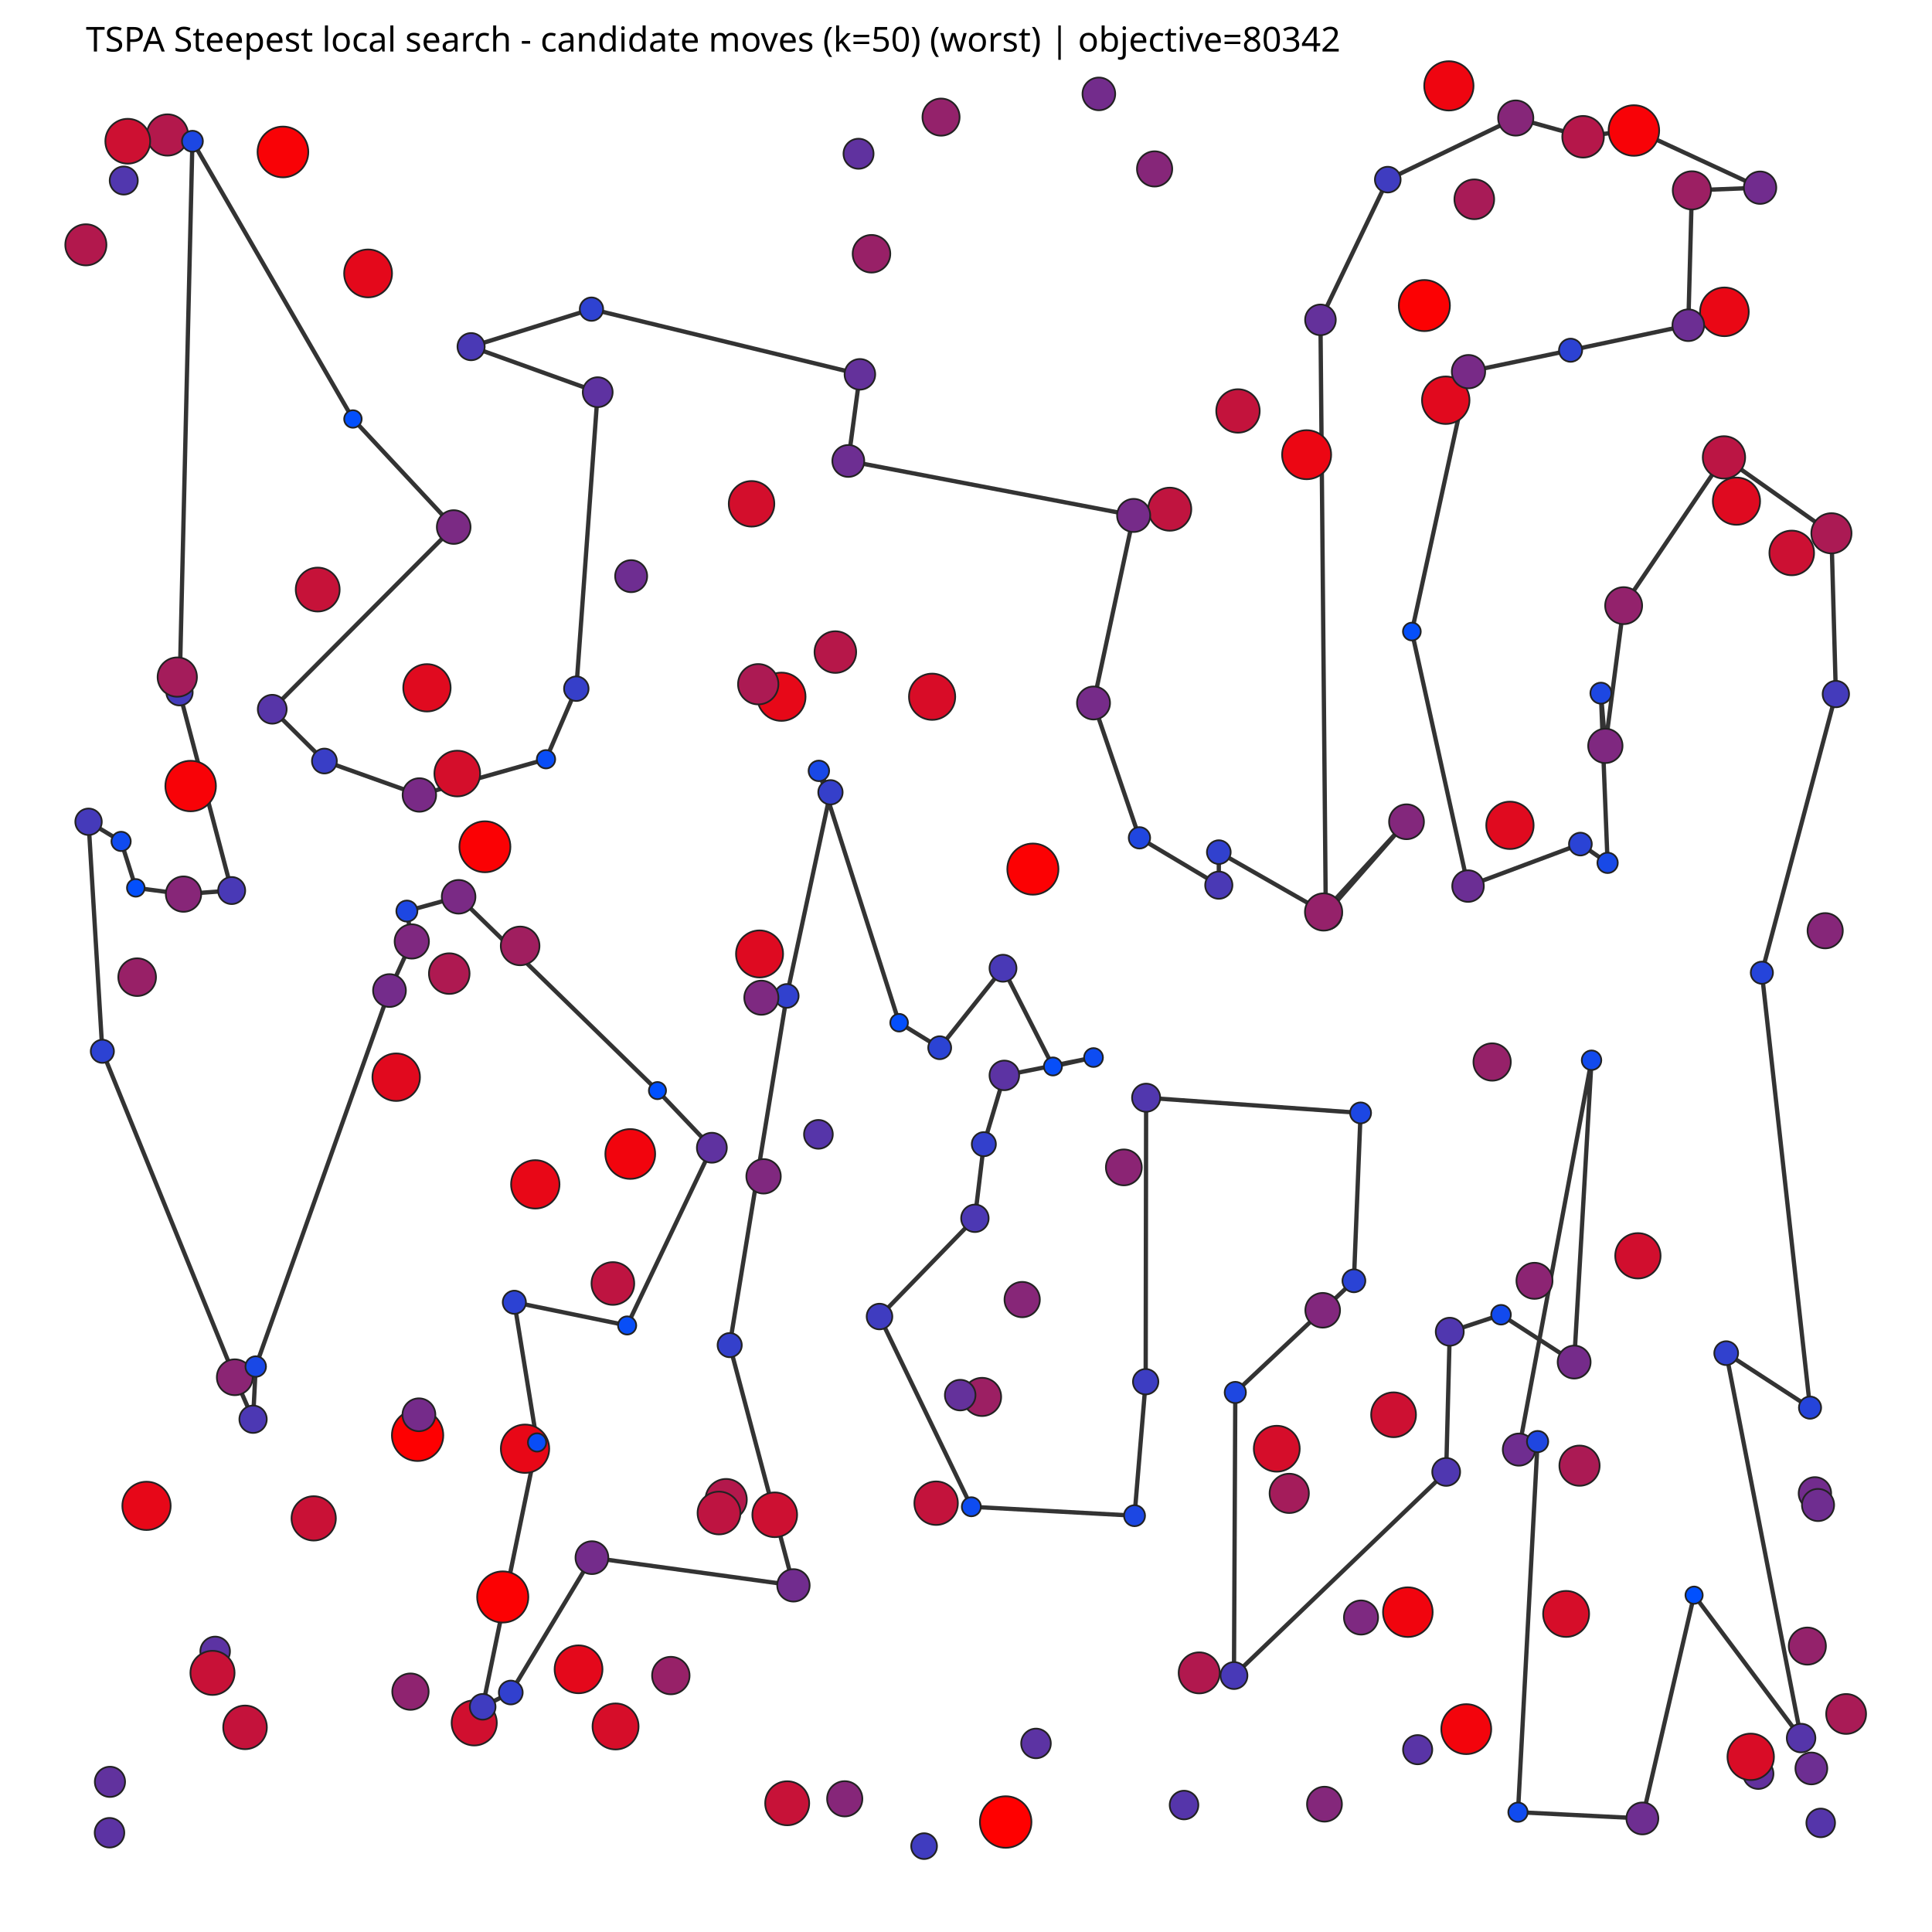
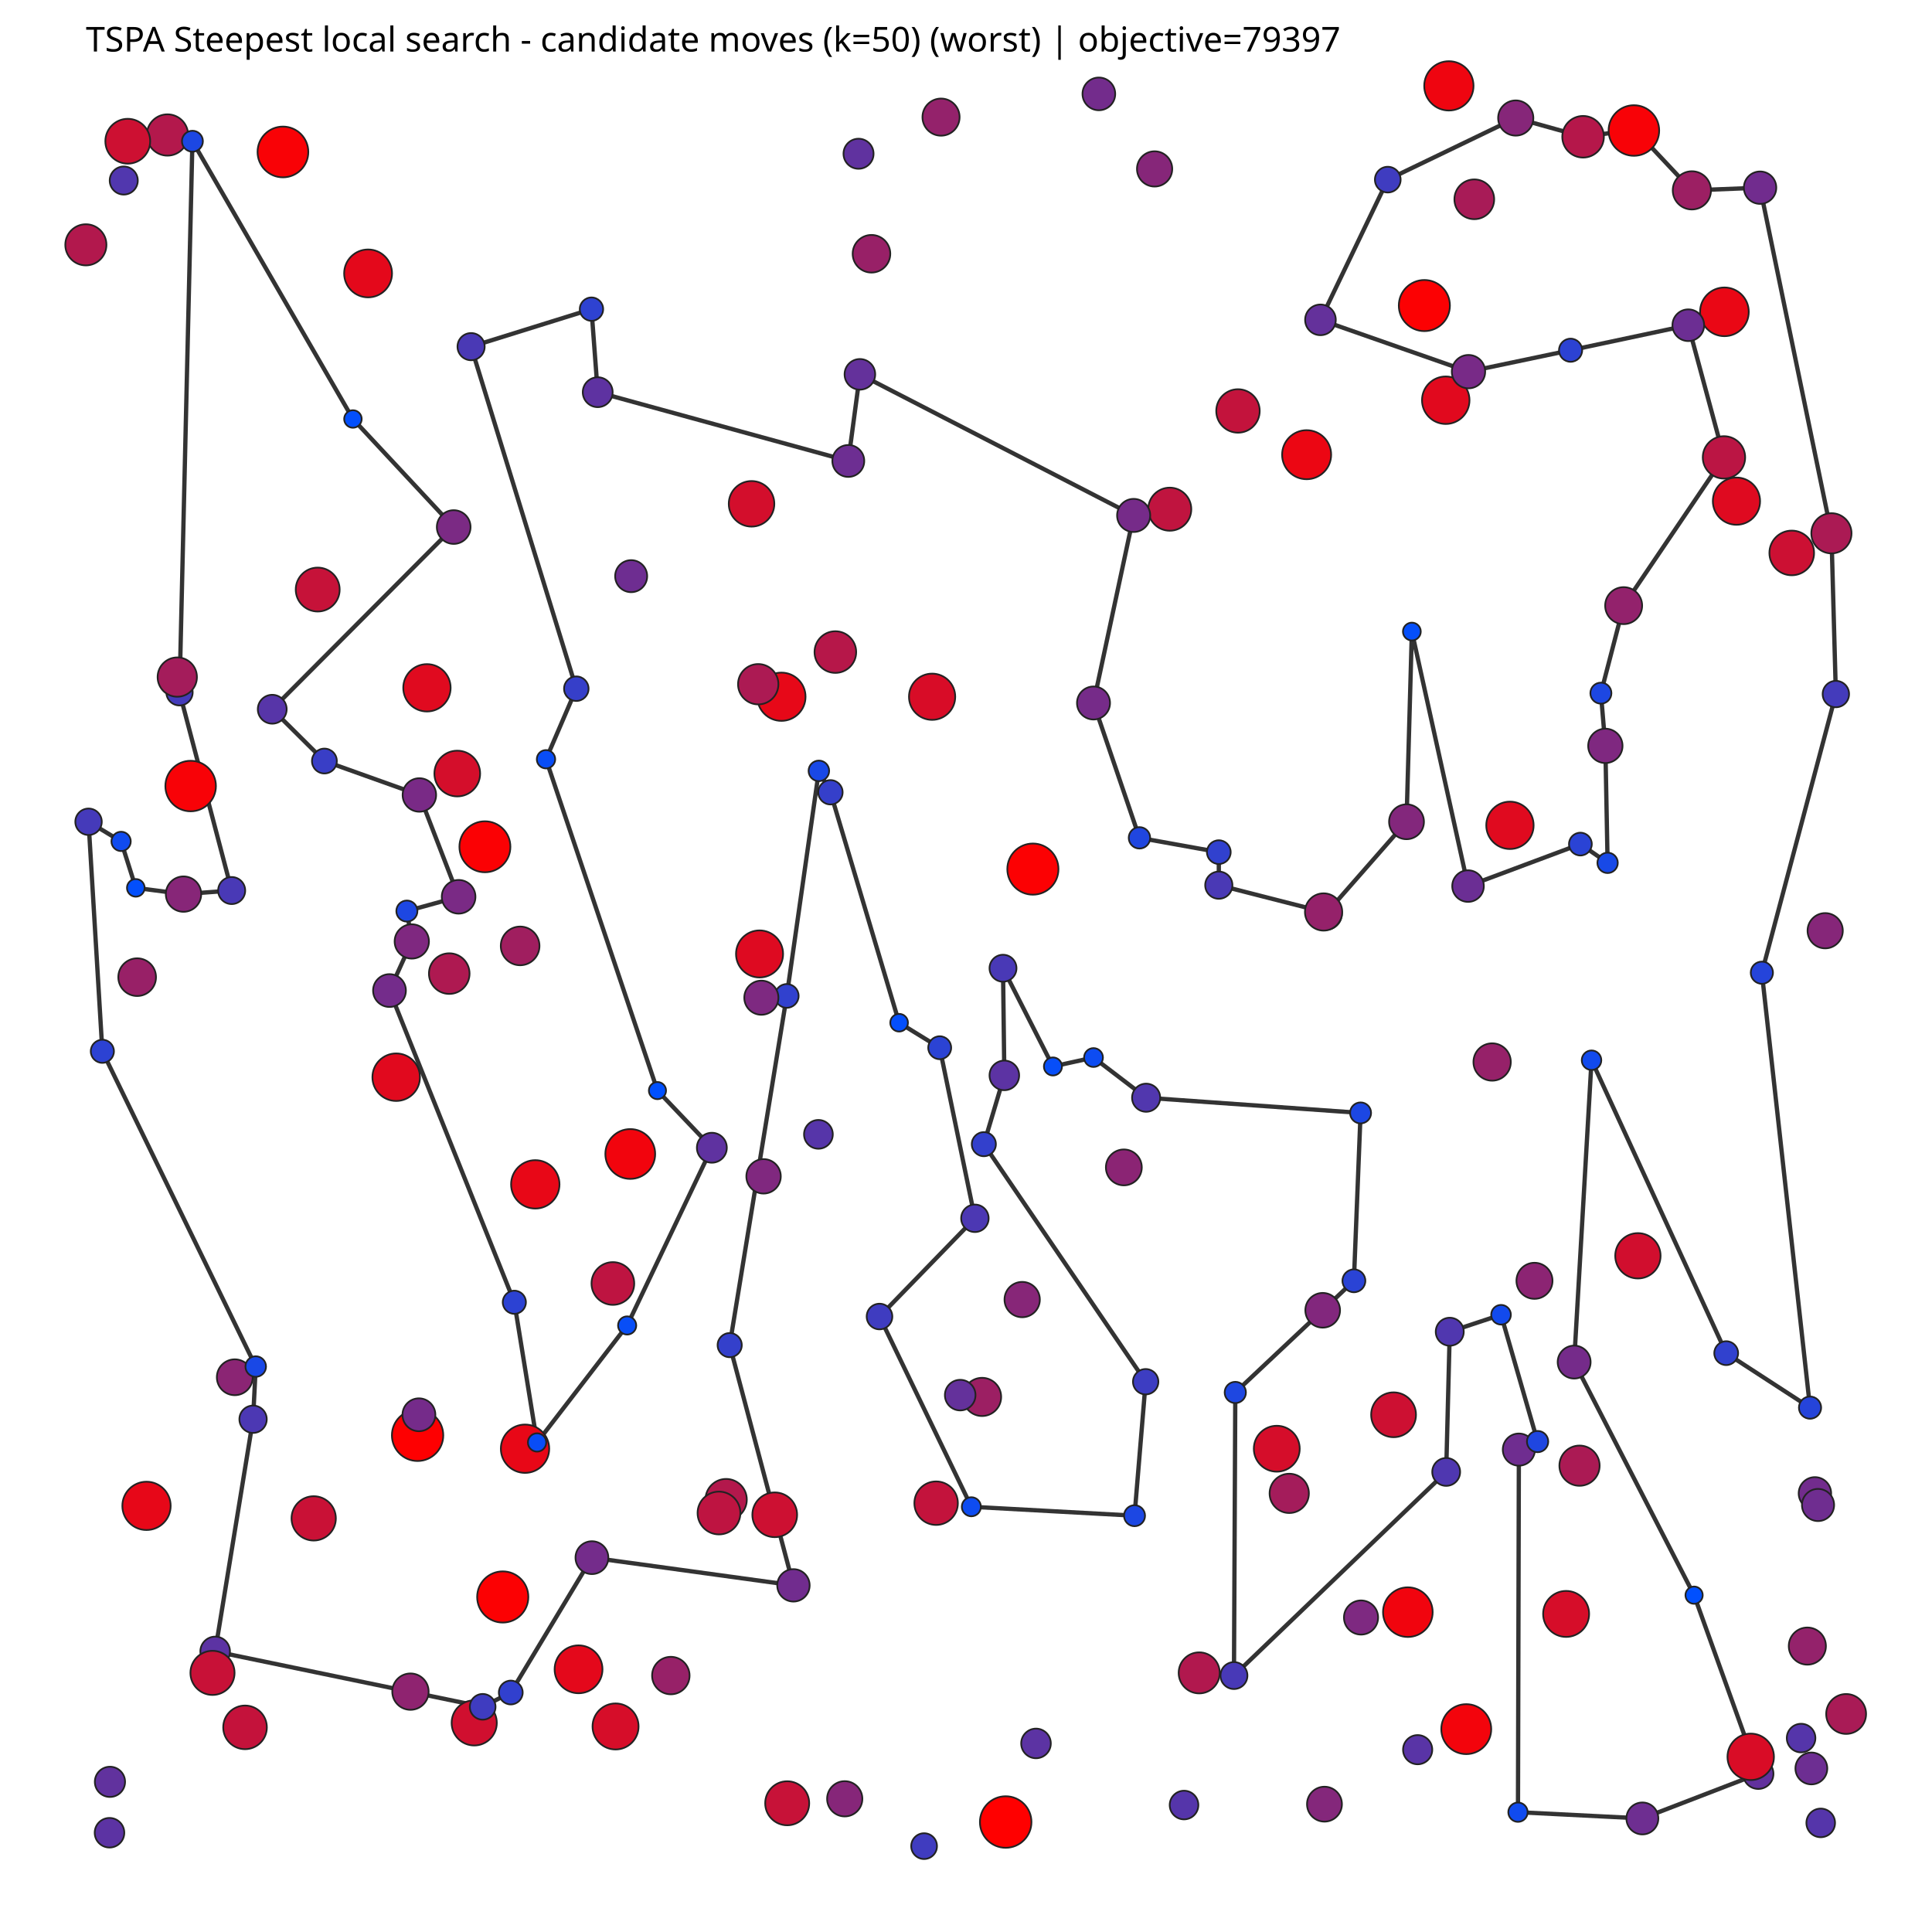
<svg xmlns="http://www.w3.org/2000/svg" width="900" height="900" viewBox="0 0 900 900">
  <rect width="100%" height="100%" fill="white" />
-   <text x="40" y="24" font-family="sans-serif" font-size="16">TSPA Steepest local search - candidate moves (k=50) (worst) | objective=80342</text>
-   <polyline fill="none" stroke="#333333" stroke-width="2" points="189.54,424.41 191.83,438.56 181.44,461.44 119.13,636.59 117.89,661.14 109.37,641.58 47.68,489.73 41.25,382.81 56.41,391.96 63.26,413.60 85.49,416.51 107.92,414.85 83.62,322.49 89.64,65.79 164.41,195.18 211.35,245.52 126.82,330.39 151.12,354.52 195.36,370.33 254.35,353.69 268.47,320.82 278.44,182.70 219.45,161.48 275.53,144.01 400.57,174.38 395.17,214.73 528.10,240.11 509.40,327.48 530.80,390.30 567.77,412.35 567.77,396.96 616.58,424.83 655.21,382.81 617.61,425.66 615.12,149.00 646.48,83.68 706.09,54.98 737.46,63.71 761.55,60.39 819.91,87.43 788.14,88.68 786.47,151.50 731.64,163.15 684.08,173.13 657.70,294.20 683.87,412.77 736.21,393.21 748.88,401.95 745.76,322.90 747.84,347.45 756.36,282.13 803.09,213.07 853.15,248.43 855.22,323.32 820.74,453.12 843.18,655.73 804.13,630.35 839.02,809.66 789.17,743.09 765.08,847.10 707.13,844.19 716.27,671.54 707.55,675.28 741.40,493.89 733.30,634.51 699.24,612.46 675.35,620.37 673.69,685.68 574.83,780.54 575.45,648.66 616.16,610.38 630.70,596.65 633.81,518.44 533.91,511.36 533.70,643.66 528.51,706.07 452.49,701.91 409.71,613.29 454.15,567.53 458.31,533.00 467.86,500.96 509.40,492.64 490.50,496.80 467.24,451.04 437.75,488.07 418.84,476.42 381.46,359.10 386.86,369.08 366.50,463.94 339.92,626.61 369.62,738.52 275.74,725.62 237.94,788.44 224.85,795.10 250.19,671.95 239.60,606.64 292.15,617.45 331.61,534.66 306.27,508.04 213.64,417.76 189.54,424.41 " />
+   <text x="40" y="24" font-family="sans-serif" font-size="16">TSPA Steepest local search - candidate moves (k=50) (worst) | objective=79397</text>
+   <polyline fill="none" stroke="#333333" stroke-width="2" points="189.54,424.41 191.83,438.56 181.44,461.44 239.60,606.64 250.19,671.95 292.15,617.45 331.61,534.66 306.27,508.04 254.35,353.69 268.47,320.82 219.45,161.48 275.53,144.01 278.44,182.70 395.17,214.73 400.57,174.38 528.10,240.11 509.40,327.48 530.80,390.30 567.77,396.96 567.77,412.35 616.58,424.83 617.61,425.66 655.21,382.81 657.70,294.20 683.87,412.77 736.21,393.21 748.88,401.95 747.84,347.45 745.76,322.90 756.36,282.13 803.09,213.07 786.47,151.50 731.64,163.15 684.08,173.13 615.12,149.00 646.48,83.68 706.09,54.98 737.46,63.71 761.55,60.39 788.14,88.68 819.91,87.43 853.15,248.43 855.22,323.32 820.74,453.12 843.18,655.73 804.13,630.35 741.40,493.89 733.30,634.51 789.17,743.09 819.08,826.30 765.08,847.10 707.13,844.19 707.55,675.28 716.27,671.54 699.24,612.46 675.35,620.37 673.69,685.68 574.83,780.54 575.45,648.66 616.16,610.38 630.70,596.65 633.81,518.44 533.91,511.36 509.40,492.64 490.50,496.80 467.24,451.04 467.86,500.96 458.31,533.00 533.70,643.66 528.51,706.07 452.49,701.91 409.71,613.29 454.15,567.53 437.75,488.07 418.84,476.42 386.86,369.08 381.46,359.10 366.50,463.94 339.92,626.61 369.62,738.52 275.74,725.62 237.94,788.44 224.85,795.10 100.23,769.30 117.89,661.14 119.13,636.59 47.68,489.73 41.25,382.81 56.41,391.96 63.26,413.60 85.49,416.51 107.92,414.85 83.62,322.49 89.64,65.79 164.41,195.18 211.35,245.52 126.82,330.39 151.12,354.52 195.36,370.33 213.64,417.76 189.54,424.41 " />
  <circle cx="649.18" cy="659.06" r="10.44" fill="rgb(205,16,50)" stroke="#222" stroke-width="0.8" />
  <circle cx="745.76" cy="322.90" r="4.90" fill="rgb(29,71,226)" stroke="#222" stroke-width="0.8" />
  <circle cx="237.94" cy="788.44" r="5.55" fill="rgb(49,64,206)" stroke="#222" stroke-width="0.8" />
  <circle cx="736.21" cy="393.21" r="5.31" fill="rgb(42,67,213)" stroke="#222" stroke-width="0.8" />
  <circle cx="294.02" cy="268.40" r="7.46" fill="rgb(110,45,145)" stroke="#222" stroke-width="0.8" />
  <circle cx="405.97" cy="118.21" r="8.76" fill="rgb(152,32,103)" stroke="#222" stroke-width="0.8" />
  <circle cx="834.66" cy="257.58" r="10.40" fill="rgb(204,16,51)" stroke="#222" stroke-width="0.8" />
  <circle cx="78.01" cy="62.88" r="9.62" fill="rgb(179,24,76)" stroke="#222" stroke-width="0.8" />
  <circle cx="617.61" cy="425.66" r="7.50" fill="rgb(111,45,144)" stroke="#222" stroke-width="0.8" />
  <circle cx="567.77" cy="396.96" r="5.53" fill="rgb(49,65,206)" stroke="#222" stroke-width="0.8" />
  <circle cx="312.50" cy="780.54" r="8.73" fill="rgb(151,33,104)" stroke="#222" stroke-width="0.8" />
  <circle cx="85.49" cy="416.51" r="8.24" fill="rgb(135,38,120)" stroke="#222" stroke-width="0.8" />
  <circle cx="184.56" cy="501.80" r="11.07" fill="rgb(225,9,30)" stroke="#222" stroke-width="0.8" />
  <circle cx="594.77" cy="674.87" r="10.69" fill="rgb(213,13,42)" stroke="#222" stroke-width="0.8" />
  <circle cx="198.89" cy="320.41" r="11.03" fill="rgb(224,10,31)" stroke="#222" stroke-width="0.8" />
  <circle cx="544.92" cy="237.20" r="10.03" fill="rgb(192,20,63)" stroke="#222" stroke-width="0.8" />
  <circle cx="386.86" cy="369.08" r="5.67" fill="rgb(53,63,202)" stroke="#222" stroke-width="0.8" />
  <circle cx="788.14" cy="88.68" r="8.90" fill="rgb(156,31,99)" stroke="#222" stroke-width="0.8" />
  <circle cx="350.10" cy="234.70" r="10.61" fill="rgb(211,14,44)" stroke="#222" stroke-width="0.8" />
  <circle cx="737.46" cy="63.71" r="9.69" fill="rgb(181,23,74)" stroke="#222" stroke-width="0.8" />
  <circle cx="558.63" cy="779.29" r="9.56" fill="rgb(177,24,78)" stroke="#222" stroke-width="0.8" />
  <circle cx="853.15" cy="248.43" r="9.36" fill="rgb(171,26,84)" stroke="#222" stroke-width="0.8" />
  <circle cx="366.71" cy="840.03" r="10.25" fill="rgb(199,18,56)" stroke="#222" stroke-width="0.8" />
  <circle cx="249.36" cy="551.72" r="11.27" fill="rgb(232,7,23)" stroke="#222" stroke-width="0.8" />
  <circle cx="686.78" cy="92.84" r="9.26" fill="rgb(168,27,87)" stroke="#222" stroke-width="0.8" />
  <circle cx="393.51" cy="837.95" r="8.21" fill="rgb(134,38,121)" stroke="#222" stroke-width="0.8" />
  <circle cx="860.00" cy="798.43" r="9.29" fill="rgb(169,27,86)" stroke="#222" stroke-width="0.8" />
  <circle cx="338.26" cy="698.58" r="9.63" fill="rgb(179,24,76)" stroke="#222" stroke-width="0.8" />
  <circle cx="331.61" cy="534.66" r="6.97" fill="rgb(95,50,160)" stroke="#222" stroke-width="0.8" />
  <circle cx="761.55" cy="60.39" r="5.98" fill="rgb(63,60,192)" stroke="#222" stroke-width="0.8" />
  <circle cx="239.60" cy="606.64" r="5.39" fill="rgb(44,66,211)" stroke="#222" stroke-width="0.8" />
  <circle cx="57.65" cy="84.10" r="6.54" fill="rgb(81,55,174)" stroke="#222" stroke-width="0.8" />
  <circle cx="220.91" cy="802.59" r="10.52" fill="rgb(208,15,47)" stroke="#222" stroke-width="0.8" />
  <circle cx="530.80" cy="390.30" r="4.99" fill="rgb(32,70,223)" stroke="#222" stroke-width="0.8" />
  <circle cx="576.70" cy="191.44" r="10.12" fill="rgb(195,19,60)" stroke="#222" stroke-width="0.8" />
  <circle cx="366.50" cy="463.94" r="5.53" fill="rgb(49,65,206)" stroke="#222" stroke-width="0.8" />
  <circle cx="509.40" cy="492.64" r="4.39" fill="rgb(13,76,242)" stroke="#222" stroke-width="0.8" />
  <circle cx="850.24" cy="433.57" r="8.21" fill="rgb(134,38,121)" stroke="#222" stroke-width="0.8" />
  <circle cx="211.35" cy="245.52" r="7.85" fill="rgb(123,42,132)" stroke="#222" stroke-width="0.8" />
  <circle cx="511.89" cy="43.74" r="7.62" fill="rgb(115,44,140)" stroke="#222" stroke-width="0.8" />
  <circle cx="244.58" cy="674.87" r="11.26" fill="rgb(232,7,23)" stroke="#222" stroke-width="0.8" />
  <circle cx="476.17" cy="605.39" r="8.23" fill="rgb(135,38,120)" stroke="#222" stroke-width="0.8" />
  <circle cx="707.55" cy="675.28" r="7.49" fill="rgb(111,45,144)" stroke="#222" stroke-width="0.8" />
  <circle cx="714.82" cy="596.65" r="8.40" fill="rgb(140,36,115)" stroke="#222" stroke-width="0.8" />
  <circle cx="213.01" cy="360.35" r="10.65" fill="rgb(212,14,43)" stroke="#222" stroke-width="0.8" />
  <circle cx="409.71" cy="613.29" r="5.97" fill="rgb(63,60,192)" stroke="#222" stroke-width="0.8" />
  <circle cx="803.09" cy="213.07" r="9.87" fill="rgb(187,21,68)" stroke="#222" stroke-width="0.8" />
  <circle cx="820.74" cy="453.12" r="5.17" fill="rgb(37,68,218)" stroke="#222" stroke-width="0.8" />
  <circle cx="89.64" cy="65.79" r="4.88" fill="rgb(28,71,227)" stroke="#222" stroke-width="0.8" />
  <circle cx="107.92" cy="414.85" r="6.30" fill="rgb(73,57,182)" stroke="#222" stroke-width="0.8" />
  <circle cx="748.88" cy="401.95" r="4.75" fill="rgb(24,73,231)" stroke="#222" stroke-width="0.8" />
  <circle cx="381.46" cy="359.10" r="4.79" fill="rgb(25,72,230)" stroke="#222" stroke-width="0.8" />
  <circle cx="467.24" cy="451.04" r="6.28" fill="rgb(73,57,182)" stroke="#222" stroke-width="0.8" />
  <circle cx="458.31" cy="533.00" r="5.61" fill="rgb(51,64,204)" stroke="#222" stroke-width="0.8" />
  <circle cx="567.77" cy="412.35" r="6.34" fill="rgb(74,57,181)" stroke="#222" stroke-width="0.8" />
  <circle cx="819.91" cy="87.43" r="7.55" fill="rgb(113,44,142)" stroke="#222" stroke-width="0.8" />
  <circle cx="673.49" cy="186.44" r="11.06" fill="rgb(225,9,30)" stroke="#222" stroke-width="0.8" />
  <circle cx="707.13" cy="844.19" r="4.50" fill="rgb(16,75,239)" stroke="#222" stroke-width="0.8" />
  <circle cx="528.51" cy="706.07" r="4.89" fill="rgb(28,71,227)" stroke="#222" stroke-width="0.8" />
  <circle cx="756.36" cy="282.13" r="8.61" fill="rgb(147,34,108)" stroke="#222" stroke-width="0.8" />
  <circle cx="83.62" cy="322.49" r="6.14" fill="rgb(68,59,187)" stroke="#222" stroke-width="0.8" />
  <circle cx="457.48" cy="650.74" r="8.90" fill="rgb(156,31,99)" stroke="#222" stroke-width="0.8" />
  <circle cx="528.10" cy="240.11" r="7.71" fill="rgb(118,43,137)" stroke="#222" stroke-width="0.8" />
  <circle cx="63.26" cy="413.60" r="4.11" fill="rgb(3,79,252)" stroke="#222" stroke-width="0.8" />
  <circle cx="765.08" cy="847.10" r="7.44" fill="rgb(110,46,145)" stroke="#222" stroke-width="0.8" />
  <circle cx="600.58" cy="695.67" r="9.15" fill="rgb(164,28,91)" stroke="#222" stroke-width="0.8" />
  <circle cx="148.00" cy="274.64" r="10.23" fill="rgb(198,18,57)" stroke="#222" stroke-width="0.8" />
  <circle cx="418.84" cy="476.42" r="4.12" fill="rgb(4,79,251)" stroke="#222" stroke-width="0.8" />
  <circle cx="225.89" cy="394.46" r="11.87" fill="rgb(251,1,4)" stroke="#222" stroke-width="0.8" />
  <circle cx="100.23" cy="769.30" r="6.90" fill="rgb(92,51,163)" stroke="#222" stroke-width="0.8" />
  <circle cx="360.90" cy="705.65" r="10.42" fill="rgb(205,16,50)" stroke="#222" stroke-width="0.8" />
  <circle cx="278.44" cy="182.70" r="6.96" fill="rgb(94,50,161)" stroke="#222" stroke-width="0.8" />
  <circle cx="616.16" cy="610.38" r="8.08" fill="rgb(130,39,125)" stroke="#222" stroke-width="0.8" />
  <circle cx="447.30" cy="649.90" r="7.13" fill="rgb(100,49,155)" stroke="#222" stroke-width="0.8" />
  <circle cx="481.16" cy="404.86" r="11.91" fill="rgb(252,1,3)" stroke="#222" stroke-width="0.8" />
  <circle cx="841.93" cy="766.81" r="8.65" fill="rgb(148,34,107)" stroke="#222" stroke-width="0.8" />
  <circle cx="268.47" cy="320.82" r="5.71" fill="rgb(54,63,201)" stroke="#222" stroke-width="0.8" />
  <circle cx="40.00" cy="114.05" r="9.58" fill="rgb(178,24,77)" stroke="#222" stroke-width="0.8" />
  <circle cx="848.16" cy="849.18" r="6.67" fill="rgb(85,53,170)" stroke="#222" stroke-width="0.8" />
  <circle cx="761.13" cy="60.80" r="11.78" fill="rgb(248,2,7)" stroke="#222" stroke-width="0.8" />
  <circle cx="164.41" cy="195.18" r="4.08" fill="rgb(3,79,252)" stroke="#222" stroke-width="0.8" />
  <circle cx="695.09" cy="494.72" r="8.70" fill="rgb(150,33,105)" stroke="#222" stroke-width="0.8" />
  <circle cx="82.58" cy="315.41" r="9.16" fill="rgb(164,28,91)" stroke="#222" stroke-width="0.8" />
  <circle cx="191.83" cy="438.56" r="7.99" fill="rgb(127,40,128)" stroke="#222" stroke-width="0.8" />
  <circle cx="533.70" cy="643.66" r="5.91" fill="rgb(61,61,194)" stroke="#222" stroke-width="0.8" />
  <circle cx="683.87" cy="412.77" r="7.36" fill="rgb(107,46,148)" stroke="#222" stroke-width="0.8" />
  <circle cx="803.30" cy="145.26" r="11.34" fill="rgb(234,7,21)" stroke="#222" stroke-width="0.8" />
  <circle cx="339.92" cy="626.61" r="5.63" fill="rgb(52,64,203)" stroke="#222" stroke-width="0.8" />
  <circle cx="819.08" cy="826.30" r="7.06" fill="rgb(98,49,157)" stroke="#222" stroke-width="0.8" />
  <circle cx="716.27" cy="671.54" r="4.96" fill="rgb(31,70,224)" stroke="#222" stroke-width="0.8" />
  <circle cx="213.64" cy="417.76" r="7.84" fill="rgb(122,42,133)" stroke="#222" stroke-width="0.8" />
  <circle cx="219.45" cy="161.48" r="6.33" fill="rgb(74,57,181)" stroke="#222" stroke-width="0.8" />
  <circle cx="191.21" cy="788.03" r="8.47" fill="rgb(143,35,112)" stroke="#222" stroke-width="0.8" />
  <circle cx="741.40" cy="493.89" r="4.55" fill="rgb(18,74,237)" stroke="#222" stroke-width="0.8" />
  <circle cx="98.99" cy="779.29" r="10.28" fill="rgb(200,17,55)" stroke="#222" stroke-width="0.8" />
  <circle cx="109.37" cy="641.58" r="8.35" fill="rgb(139,37,116)" stroke="#222" stroke-width="0.8" />
  <circle cx="334.93" cy="704.82" r="9.97" fill="rgb(190,20,65)" stroke="#222" stroke-width="0.8" />
  <circle cx="119.13" cy="636.59" r="4.79" fill="rgb(25,72,230)" stroke="#222" stroke-width="0.8" />
  <circle cx="369.62" cy="738.52" r="7.55" fill="rgb(113,44,142)" stroke="#222" stroke-width="0.8" />
  <circle cx="523.53" cy="543.82" r="8.36" fill="rgb(139,36,116)" stroke="#222" stroke-width="0.8" />
  <circle cx="195.36" cy="370.33" r="7.80" fill="rgb(121,42,134)" stroke="#222" stroke-width="0.8" />
  <circle cx="786.47" cy="151.50" r="7.38" fill="rgb(108,46,147)" stroke="#222" stroke-width="0.8" />
  <circle cx="355.70" cy="547.98" r="8.02" fill="rgb(128,40,127)" stroke="#222" stroke-width="0.8" />
  <circle cx="735.80" cy="682.77" r="9.37" fill="rgb(171,26,84)" stroke="#222" stroke-width="0.8" />
  <circle cx="51.01" cy="853.76" r="6.89" fill="rgb(92,51,163)" stroke="#222" stroke-width="0.8" />
  <circle cx="683.04" cy="805.50" r="11.63" fill="rgb(243,4,12)" stroke="#222" stroke-width="0.8" />
  <circle cx="699.24" cy="612.46" r="4.58" fill="rgb(18,74,237)" stroke="#222" stroke-width="0.8" />
  <circle cx="789.17" cy="743.09" r="4.02" fill="rgb(1,80,254)" stroke="#222" stroke-width="0.8" />
  <circle cx="126.82" cy="330.39" r="6.72" fill="rgb(87,53,168)" stroke="#222" stroke-width="0.8" />
  <circle cx="608.68" cy="211.82" r="11.42" fill="rgb(236,6,19)" stroke="#222" stroke-width="0.8" />
  <circle cx="114.15" cy="804.67" r="10.16" fill="rgb(196,18,59)" stroke="#222" stroke-width="0.8" />
  <circle cx="616.99" cy="840.45" r="8.13" fill="rgb(132,39,123)" stroke="#222" stroke-width="0.8" />
  <circle cx="400.57" cy="174.38" r="7.13" fill="rgb(100,49,155)" stroke="#222" stroke-width="0.8" />
  <circle cx="733.30" cy="634.51" r="7.67" fill="rgb(117,43,138)" stroke="#222" stroke-width="0.8" />
  <circle cx="430.48" cy="860.00" r="6.00" fill="rgb(64,60,191)" stroke="#222" stroke-width="0.8" />
  <circle cx="399.94" cy="71.62" r="7.00" fill="rgb(96,50,159)" stroke="#222" stroke-width="0.8" />
  <circle cx="41.25" cy="382.81" r="6.16" fill="rgb(69,58,186)" stroke="#222" stroke-width="0.8" />
  <circle cx="763.00" cy="585.00" r="10.56" fill="rgb(209,14,46)" stroke="#222" stroke-width="0.8" />
  <circle cx="468.49" cy="848.77" r="12.00" fill="rgb(255,0,0)" stroke="#222" stroke-width="0.8" />
  <circle cx="63.89" cy="455.20" r="8.78" fill="rgb(152,32,103)" stroke="#222" stroke-width="0.8" />
  <circle cx="146.13" cy="707.32" r="10.32" fill="rgb(201,17,54)" stroke="#222" stroke-width="0.8" />
  <circle cx="436.08" cy="700.24" r="10.13" fill="rgb(195,19,60)" stroke="#222" stroke-width="0.8" />
  <circle cx="815.55" cy="818.40" r="10.82" fill="rgb(217,12,38)" stroke="#222" stroke-width="0.8" />
  <circle cx="189.54" cy="424.41" r="4.91" fill="rgb(29,71,226)" stroke="#222" stroke-width="0.8" />
  <circle cx="729.56" cy="751.83" r="10.71" fill="rgb(214,13,41)" stroke="#222" stroke-width="0.8" />
  <circle cx="194.53" cy="668.63" r="11.96" fill="rgb(254,0,1)" stroke="#222" stroke-width="0.8" />
  <circle cx="131.80" cy="70.79" r="11.82" fill="rgb(249,2,6)" stroke="#222" stroke-width="0.8" />
  <circle cx="117.89" cy="661.14" r="6.37" fill="rgb(76,56,179)" stroke="#222" stroke-width="0.8" />
  <circle cx="703.39" cy="384.47" r="11.03" fill="rgb(224,10,31)" stroke="#222" stroke-width="0.8" />
  <circle cx="51.22" cy="830.05" r="7.04" fill="rgb(97,50,158)" stroke="#222" stroke-width="0.8" />
  <circle cx="804.13" cy="630.35" r="5.55" fill="rgb(49,65,206)" stroke="#222" stroke-width="0.8" />
  <circle cx="533.91" cy="511.36" r="6.55" fill="rgb(81,55,174)" stroke="#222" stroke-width="0.8" />
  <circle cx="254.35" cy="353.69" r="4.28" fill="rgb(9,77,246)" stroke="#222" stroke-width="0.8" />
  <circle cx="389.14" cy="303.76" r="9.70" fill="rgb(182,23,73)" stroke="#222" stroke-width="0.8" />
  <circle cx="575.45" cy="648.66" r="4.95" fill="rgb(30,71,225)" stroke="#222" stroke-width="0.8" />
  <circle cx="452.49" cy="701.91" r="4.44" fill="rgb(14,76,241)" stroke="#222" stroke-width="0.8" />
  <circle cx="646.48" cy="83.68" r="5.99" fill="rgb(63,60,192)" stroke="#222" stroke-width="0.8" />
  <circle cx="171.47" cy="127.37" r="11.15" fill="rgb(228,8,27)" stroke="#222" stroke-width="0.8" />
  <circle cx="634.02" cy="753.50" r="7.95" fill="rgb(126,41,129)" stroke="#222" stroke-width="0.8" />
  <circle cx="395.17" cy="214.73" r="7.43" fill="rgb(109,46,146)" stroke="#222" stroke-width="0.8" />
  <circle cx="454.15" cy="567.53" r="6.40" fill="rgb(76,56,179)" stroke="#222" stroke-width="0.8" />
  <circle cx="292.15" cy="617.45" r="4.24" fill="rgb(8,78,247)" stroke="#222" stroke-width="0.8" />
  <circle cx="655.21" cy="382.81" r="8.12" fill="rgb(131,39,124)" stroke="#222" stroke-width="0.8" />
  <circle cx="509.40" cy="327.48" r="7.69" fill="rgb(118,43,137)" stroke="#222" stroke-width="0.8" />
  <circle cx="437.75" cy="488.07" r="5.34" fill="rgb(43,67,212)" stroke="#222" stroke-width="0.8" />
  <circle cx="285.50" cy="597.90" r="9.95" fill="rgb(190,20,65)" stroke="#222" stroke-width="0.8" />
  <circle cx="845.46" cy="695.67" r="7.56" fill="rgb(114,44,141)" stroke="#222" stroke-width="0.8" />
  <circle cx="855.22" cy="323.32" r="6.15" fill="rgb(68,59,187)" stroke="#222" stroke-width="0.8" />
  <circle cx="209.28" cy="453.54" r="9.46" fill="rgb(174,25,81)" stroke="#222" stroke-width="0.8" />
  <circle cx="56.41" cy="391.96" r="4.50" fill="rgb(16,75,239)" stroke="#222" stroke-width="0.8" />
  <circle cx="675.35" cy="620.37" r="6.52" fill="rgb(80,55,175)" stroke="#222" stroke-width="0.8" />
  <circle cx="673.69" cy="685.68" r="6.49" fill="rgb(79,55,176)" stroke="#222" stroke-width="0.8" />
  <circle cx="151.12" cy="354.52" r="5.79" fill="rgb(57,62,198)" stroke="#222" stroke-width="0.8" />
  <circle cx="839.02" cy="809.66" r="6.66" fill="rgb(85,53,170)" stroke="#222" stroke-width="0.8" />
  <circle cx="537.86" cy="78.69" r="8.21" fill="rgb(134,38,121)" stroke="#222" stroke-width="0.8" />
  <circle cx="808.91" cy="233.46" r="11.00" fill="rgb(223,10,32)" stroke="#222" stroke-width="0.8" />
  <circle cx="354.67" cy="464.77" r="7.95" fill="rgb(126,41,129)" stroke="#222" stroke-width="0.8" />
  <circle cx="275.53" cy="144.01" r="5.44" fill="rgb(46,66,209)" stroke="#222" stroke-width="0.8" />
  <circle cx="574.83" cy="780.54" r="6.27" fill="rgb(72,57,183)" stroke="#222" stroke-width="0.8" />
  <circle cx="843.18" cy="655.73" r="5.17" fill="rgb(37,68,218)" stroke="#222" stroke-width="0.8" />
  <circle cx="181.44" cy="461.44" r="7.64" fill="rgb(116,44,139)" stroke="#222" stroke-width="0.8" />
  <circle cx="195.15" cy="659.06" r="7.66" fill="rgb(117,43,138)" stroke="#222" stroke-width="0.8" />
  <circle cx="242.30" cy="440.64" r="9.01" fill="rgb(160,30,95)" stroke="#222" stroke-width="0.8" />
  <circle cx="706.09" cy="54.98" r="8.20" fill="rgb(134,38,121)" stroke="#222" stroke-width="0.8" />
  <circle cx="657.70" cy="294.20" r="4.15" fill="rgb(5,79,250)" stroke="#222" stroke-width="0.8" />
  <circle cx="655.83" cy="751.00" r="11.56" fill="rgb(241,4,14)" stroke="#222" stroke-width="0.8" />
  <circle cx="269.51" cy="777.63" r="11.15" fill="rgb(228,8,27)" stroke="#222" stroke-width="0.8" />
  <circle cx="88.81" cy="366.17" r="11.77" fill="rgb(248,2,7)" stroke="#222" stroke-width="0.8" />
  <circle cx="47.68" cy="489.73" r="5.39" fill="rgb(44,66,211)" stroke="#222" stroke-width="0.8" />
  <circle cx="747.84" cy="347.45" r="8.00" fill="rgb(127,40,128)" stroke="#222" stroke-width="0.8" />
  <circle cx="846.91" cy="701.08" r="7.49" fill="rgb(111,45,144)" stroke="#222" stroke-width="0.8" />
  <circle cx="224.85" cy="795.10" r="5.99" fill="rgb(63,60,192)" stroke="#222" stroke-width="0.8" />
  <circle cx="353.83" cy="444.38" r="10.96" fill="rgb(222,10,33)" stroke="#222" stroke-width="0.8" />
  <circle cx="364.01" cy="324.57" r="11.24" fill="rgb(231,8,24)" stroke="#222" stroke-width="0.8" />
  <circle cx="633.81" cy="518.44" r="4.89" fill="rgb(28,71,227)" stroke="#222" stroke-width="0.8" />
  <circle cx="438.37" cy="54.56" r="8.65" fill="rgb(148,34,107)" stroke="#222" stroke-width="0.8" />
  <circle cx="630.70" cy="596.65" r="5.33" fill="rgb(42,67,213)" stroke="#222" stroke-width="0.8" />
  <circle cx="490.50" cy="496.80" r="4.21" fill="rgb(7,78,248)" stroke="#222" stroke-width="0.8" />
  <circle cx="731.64" cy="163.15" r="5.39" fill="rgb(44,66,211)" stroke="#222" stroke-width="0.8" />
  <circle cx="467.86" cy="500.96" r="6.90" fill="rgb(92,51,163)" stroke="#222" stroke-width="0.8" />
  <circle cx="306.27" cy="508.04" r="4.00" fill="rgb(0,80,255)" stroke="#222" stroke-width="0.8" />
  <circle cx="482.61" cy="812.16" r="6.90" fill="rgb(92,51,163)" stroke="#222" stroke-width="0.8" />
  <circle cx="660.40" cy="815.07" r="6.80" fill="rgb(89,52,166)" stroke="#222" stroke-width="0.8" />
  <circle cx="286.75" cy="804.25" r="10.72" fill="rgb(214,13,41)" stroke="#222" stroke-width="0.8" />
  <circle cx="684.08" cy="173.13" r="7.77" fill="rgb(120,42,135)" stroke="#222" stroke-width="0.8" />
  <circle cx="381.25" cy="528.42" r="6.70" fill="rgb(86,53,169)" stroke="#222" stroke-width="0.8" />
  <circle cx="615.12" cy="149.00" r="7.14" fill="rgb(100,49,155)" stroke="#222" stroke-width="0.8" />
  <circle cx="250.19" cy="671.95" r="4.27" fill="rgb(9,77,246)" stroke="#222" stroke-width="0.8" />
  <circle cx="68.25" cy="701.49" r="11.25" fill="rgb(231,7,24)" stroke="#222" stroke-width="0.8" />
  <circle cx="275.74" cy="725.62" r="7.65" fill="rgb(116,44,139)" stroke="#222" stroke-width="0.8" />
  <circle cx="434.21" cy="324.57" r="10.77" fill="rgb(216,12,39)" stroke="#222" stroke-width="0.8" />
  <circle cx="293.60" cy="537.57" r="11.60" fill="rgb(242,4,13)" stroke="#222" stroke-width="0.8" />
  <circle cx="551.57" cy="840.86" r="6.67" fill="rgb(85,53,170)" stroke="#222" stroke-width="0.8" />
  <circle cx="843.80" cy="823.81" r="7.42" fill="rgb(109,46,146)" stroke="#222" stroke-width="0.8" />
  <circle cx="616.58" cy="424.83" r="8.68" fill="rgb(149,33,106)" stroke="#222" stroke-width="0.8" />
  <circle cx="663.52" cy="142.34" r="11.90" fill="rgb(252,1,3)" stroke="#222" stroke-width="0.8" />
  <circle cx="353.21" cy="318.74" r="9.40" fill="rgb(172,26,83)" stroke="#222" stroke-width="0.8" />
  <circle cx="674.94" cy="40.00" r="11.48" fill="rgb(239,5,16)" stroke="#222" stroke-width="0.8" />
  <circle cx="234.20" cy="743.93" r="11.92" fill="rgb(252,1,3)" stroke="#222" stroke-width="0.8" />
  <circle cx="59.52" cy="65.79" r="10.44" fill="rgb(205,16,50)" stroke="#222" stroke-width="0.8" />
</svg>
